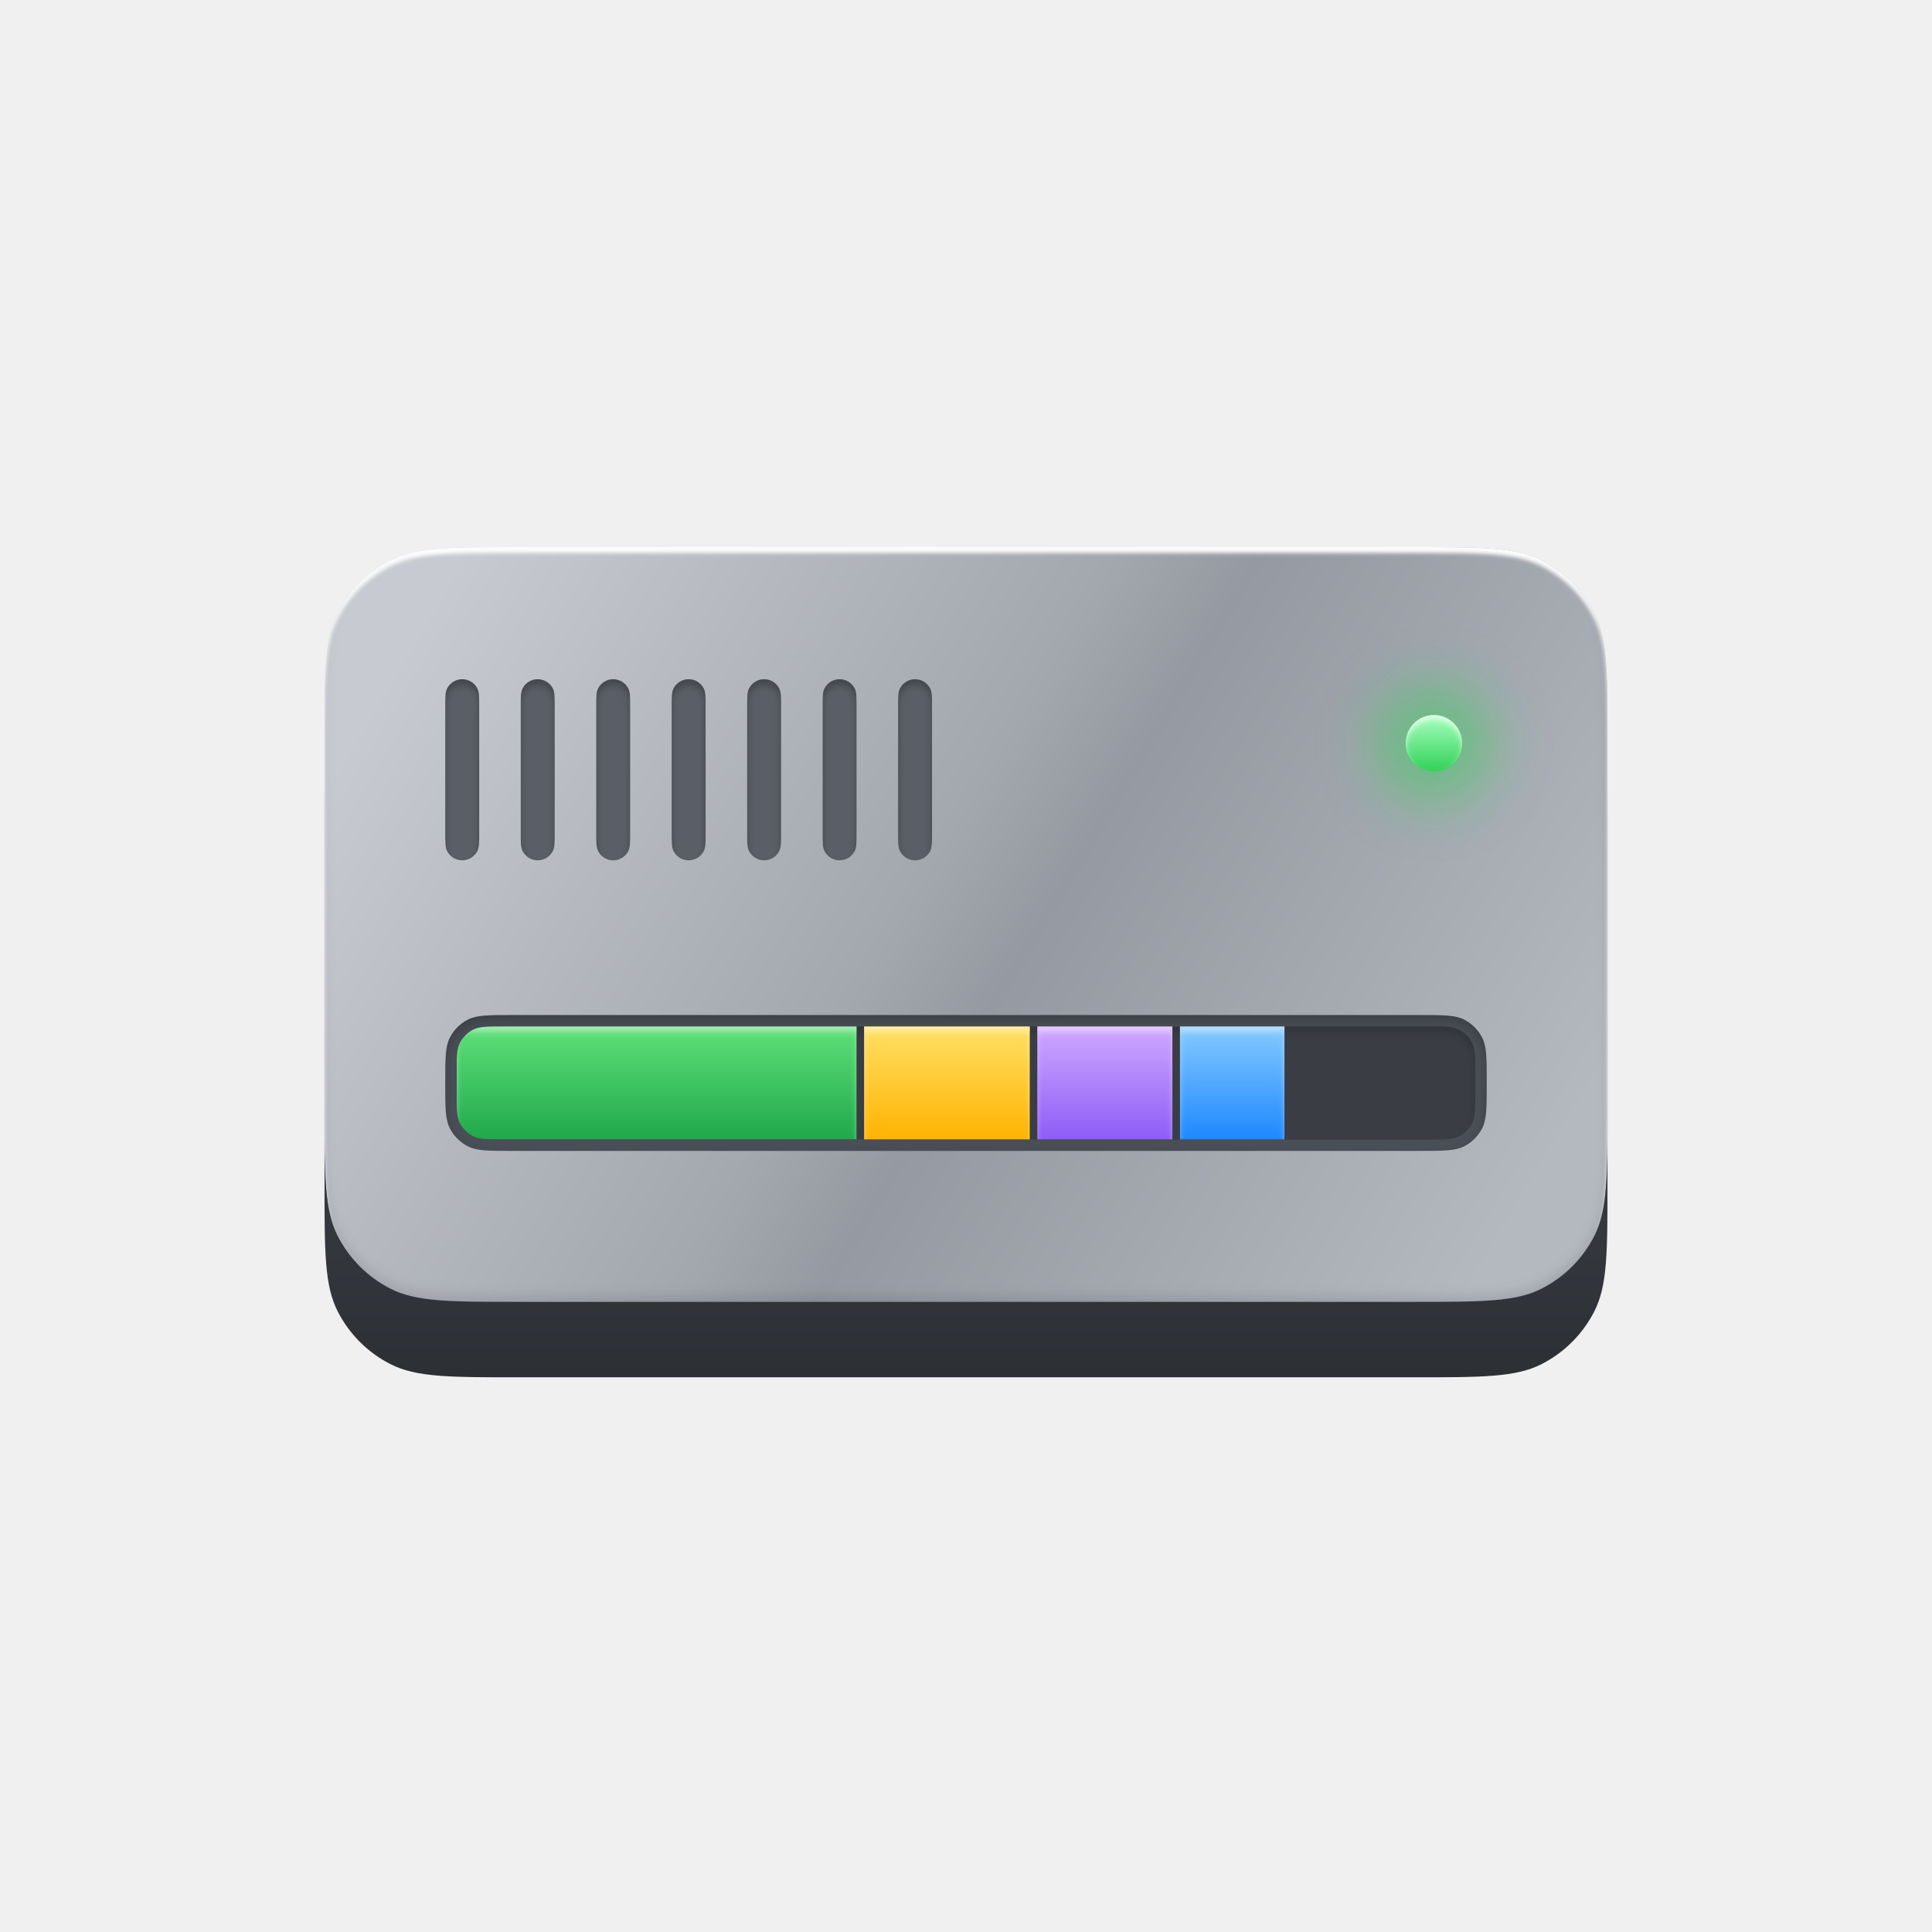
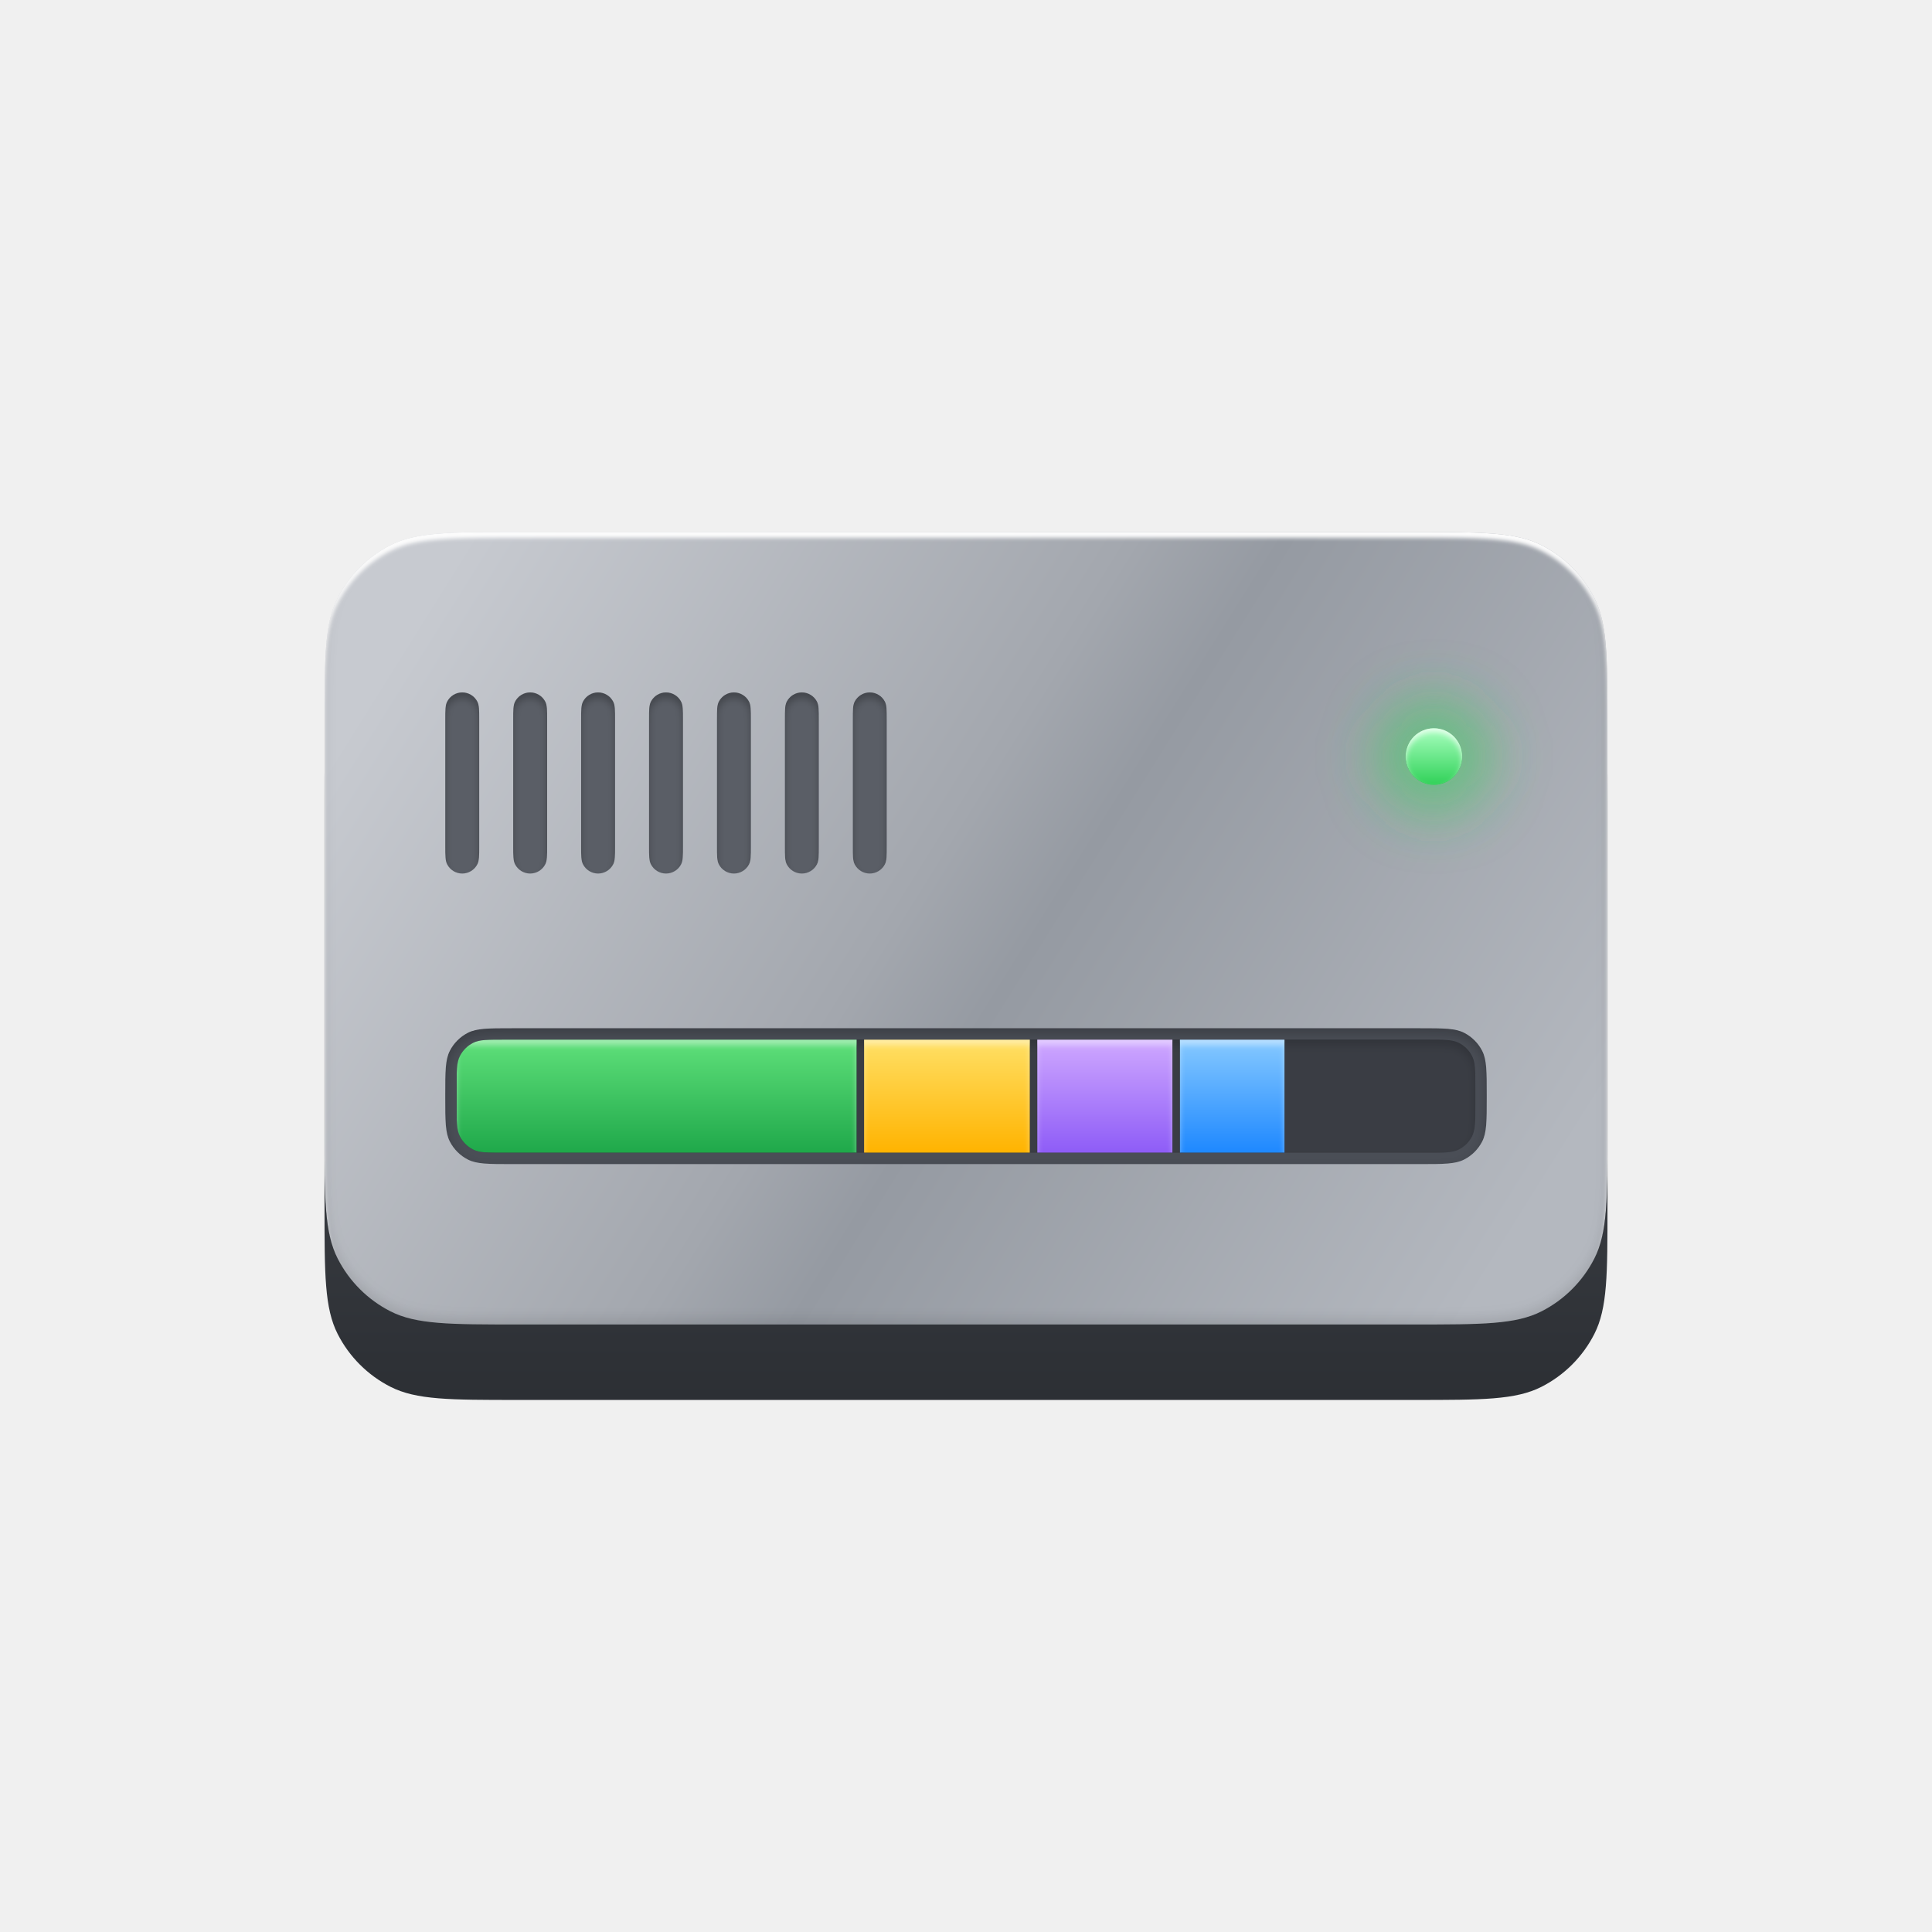
<svg xmlns="http://www.w3.org/2000/svg" xmlns:xlink="http://www.w3.org/1999/xlink" width="1024px" height="1024px" viewBox="0 0 1024 1024" version="1.1">
  <defs>
-     <path d="M817.055,296.976 C829.098,303.111 838.889,312.902 845.024,324.945 C852,338.635 852,356.557 852,392.4 L852,627.6 C852,663.443 852,681.365 845.024,695.055 C838.889,707.098 829.098,716.889 817.055,723.024 C803.365,730 785.443,730 749.6,730 L274.4,730 C238.557,730 220.635,730 206.945,723.024 C194.902,716.889 185.111,707.098 178.976,695.055 C172,681.365 172,663.443 172,627.6 L172,432.4 C172,430.608 172,428.86 172.001,427.156 L172,392.4 C172,356.557 172,338.635 178.976,324.945 C185.111,312.902 194.902,303.111 206.945,296.976 C220.635,290 238.557,290 274.4,290 L749.6,290 C785.443,290 803.365,290 817.055,296.976 Z" id="path-1" />
+     <path d="M817.055,288.976 C829.098,295.111 838.889,304.902 845.024,316.945 C852,330.635 852,348.557 852,384.4 L852,639.6 C852,675.443 852,693.365 845.024,707.055 C838.889,719.098 829.098,728.889 817.055,735.024 C803.365,742 785.443,742 749.6,742 L274.4,742 C238.557,742 220.635,742 206.945,735.024 C194.902,728.889 185.111,719.098 178.976,707.055 C172,693.365 172,675.443 172,639.6 L172,424.4 C172,422.608 172,420.86 172.001,419.156 L172,384.4 C172,348.557 172,330.635 178.976,316.945 C185.111,304.902 194.902,295.111 206.945,288.976 C220.635,282 238.557,282 274.4,282 L749.6,282 C785.443,282 803.365,282 817.055,288.976 Z" id="path-1" />
    <linearGradient x1="50%" y1="0%" x2="50%" y2="100%" id="linearGradient-2">
      <stop stop-color="#55595F" offset="0%" />
      <stop stop-color="#2C2F34" offset="100%" />
    </linearGradient>
-     <linearGradient x1="0%" y1="32.699%" x2="100%" y2="67.301%" id="linearGradient-3">
+     <linearGradient x1="0%" y1="30.926%" x2="100%" y2="69.074%" id="linearGradient-3">
      <stop stop-color="#C7CAD0" offset="0%" />
      <stop stop-color="#A3A7AE" offset="45%" />
      <stop stop-color="#959AA2" offset="55%" />
      <stop stop-color="#B4B8BF" offset="100%" />
    </linearGradient>
-     <path d="M274.4,290 L749.6,290 C785.443,290 803.365,290 817.055,296.976 C829.098,303.111 838.889,312.902 845.024,324.945 C852,338.635 852,356.557 852,392.4 L852,587.6 C852,623.443 852,641.365 845.024,655.055 C838.889,667.098 829.098,676.889 817.055,683.024 C803.365,690 785.443,690 749.6,690 L274.4,690 C238.557,690 220.635,690 206.945,683.024 C194.902,676.889 185.111,667.098 178.976,655.055 C172,641.365 172,623.443 172,587.6 L172,392.4 C172,356.557 172,338.635 178.976,324.945 C185.111,312.902 194.902,303.111 206.945,296.976 C220.635,290 238.557,290 274.4,290 Z" id="path-4" />
-     <filter x="-0.7%" y="-1.1%" width="101.3%" height="102.2%" filterUnits="objectBoundingBox" id="filter-5">
+     <path d="M274.4,282 L749.6,282 C785.443,282 803.365,282 817.055,288.976 C829.098,295.111 838.889,304.902 845.024,316.945 C852,330.635 852,348.557 852,384.4 L852,599.6 C852,635.443 852,653.365 845.024,667.055 C838.889,679.098 829.098,688.889 817.055,695.024 C803.365,702 785.443,702 749.6,702 L274.4,702 C238.557,702 220.635,702 206.945,695.024 C194.902,688.889 185.111,679.098 178.976,667.055 C172,653.365 172,635.443 172,599.6 L172,384.4 C172,348.557 172,330.635 178.976,316.945 C185.111,304.902 194.902,295.111 206.945,288.976 C220.635,282 238.557,282 274.4,282 Z" id="path-4" />
+     <filter x="-0.7%" y="-1.1%" width="101.3%" height="102.1%" filterUnits="objectBoundingBox" id="filter-5">
      <feGaussianBlur stdDeviation="1" in="SourceAlpha" result="shadowBlurInner1" />
      <feOffset dx="0" dy="3" in="shadowBlurInner1" result="shadowOffsetInner1" />
      <feComposite in="shadowOffsetInner1" in2="SourceAlpha" operator="arithmetic" k2="-1" k3="1" result="shadowInnerInner1" />
      <feColorMatrix values="0 0 0 0 1   0 0 0 0 1   0 0 0 0 1  0 0 0 1 0" type="matrix" in="shadowInnerInner1" result="shadowMatrixInner1" />
      <feGaussianBlur stdDeviation="3" in="SourceAlpha" result="shadowBlurInner2" />
      <feOffset dx="0" dy="-3" in="shadowBlurInner2" result="shadowOffsetInner2" />
      <feComposite in="shadowOffsetInner2" in2="SourceAlpha" operator="arithmetic" k2="-1" k3="1" result="shadowInnerInner2" />
      <feColorMatrix values="0 0 0 0 0   0 0 0 0 0   0 0 0 0 0  0 0 0 0.102 0" type="matrix" in="shadowInnerInner2" result="shadowMatrixInner2" />
      <feMerge>
        <feMergeNode in="shadowMatrixInner1" />
        <feMergeNode in="shadowMatrixInner2" />
      </feMerge>
    </filter>
-     <path d="M245,360 C248.384,360 251.483,361.899 253.019,364.914 C254,366.839 254,369.36 254,374.4 L254,441.6 C254,446.64 254,449.161 253.019,451.086 C251.483,454.101 248.384,456 245,456 C241.616,456 238.517,454.101 236.981,451.086 C236,449.161 236,446.64 236,441.6 L236,374.4 C236,369.36 236,366.839 236.981,364.914 C238.517,361.899 241.616,360 245,360 Z" id="path-6" />
+     <path d="M245,367 C248.384,367 251.483,368.899 253.019,371.914 C254,373.839 254,376.36 254,381.4 L254,448.6 C254,453.64 254,456.161 253.019,458.086 C251.483,461.101 248.384,463 245,463 C241.616,463 238.517,461.101 236.981,458.086 C236,456.161 236,453.64 236,448.6 L236,381.4 C236,376.36 236,373.839 236.981,371.914 C238.517,368.899 241.616,367 245,367 Z" id="path-6" />
    <filter x="-19.4%" y="-3.6%" width="138.9%" height="107.3%" filterUnits="objectBoundingBox" id="filter-7">
      <feGaussianBlur stdDeviation="2" in="SourceAlpha" result="shadowBlurInner1" />
      <feOffset dx="0" dy="3" in="shadowBlurInner1" result="shadowOffsetInner1" />
      <feComposite in="shadowOffsetInner1" in2="SourceAlpha" operator="arithmetic" k2="-1" k3="1" result="shadowInnerInner1" />
      <feColorMatrix values="0 0 0 0 0   0 0 0 0 0   0 0 0 0 0  0 0 0 0.251 0" type="matrix" in="shadowInnerInner1" />
    </filter>
-     <path d="M285,360 C288.384,360 291.483,361.899 293.019,364.914 C294,366.839 294,369.36 294,374.4 L294,441.6 C294,446.64 294,449.161 293.019,451.086 C291.483,454.101 288.384,456 285,456 C281.616,456 278.517,454.101 276.981,451.086 C276,449.161 276,446.64 276,441.6 L276,374.4 C276,369.36 276,366.839 276.981,364.914 C278.517,361.899 281.616,360 285,360 Z" id="path-8" />
+     <path d="M281,367 C284.384,367 287.483,368.899 289.019,371.914 C290,373.839 290,376.36 290,381.4 L290,448.6 C290,453.64 290,456.161 289.019,458.086 C287.483,461.101 284.384,463 281,463 C277.616,463 274.517,461.101 272.981,458.086 C272,456.161 272,453.64 272,448.6 L272,381.4 C272,376.36 272,373.839 272.981,371.914 C274.517,368.899 277.616,367 281,367 Z" id="path-8" />
    <filter x="-19.4%" y="-3.6%" width="138.9%" height="107.3%" filterUnits="objectBoundingBox" id="filter-9">
      <feGaussianBlur stdDeviation="2" in="SourceAlpha" result="shadowBlurInner1" />
      <feOffset dx="0" dy="3" in="shadowBlurInner1" result="shadowOffsetInner1" />
      <feComposite in="shadowOffsetInner1" in2="SourceAlpha" operator="arithmetic" k2="-1" k3="1" result="shadowInnerInner1" />
      <feColorMatrix values="0 0 0 0 0   0 0 0 0 0   0 0 0 0 0  0 0 0 0.251 0" type="matrix" in="shadowInnerInner1" />
    </filter>
-     <path d="M325,360 C328.384,360 331.483,361.899 333.019,364.914 C334,366.839 334,369.36 334,374.4 L334,441.6 C334,446.64 334,449.161 333.019,451.086 C331.483,454.101 328.384,456 325,456 C321.616,456 318.517,454.101 316.981,451.086 C316,449.161 316,446.64 316,441.6 L316,374.4 C316,369.36 316,366.839 316.981,364.914 C318.517,361.899 321.616,360 325,360 Z" id="path-10" />
+     <path d="M317,367 C320.384,367 323.483,368.899 325.019,371.914 C326,373.839 326,376.36 326,381.4 L326,448.6 C326,453.64 326,456.161 325.019,458.086 C323.483,461.101 320.384,463 317,463 C313.616,463 310.517,461.101 308.981,458.086 C308,456.161 308,453.64 308,448.6 L308,381.4 C308,376.36 308,373.839 308.981,371.914 C310.517,368.899 313.616,367 317,367 Z" id="path-10" />
    <filter x="-19.4%" y="-3.6%" width="138.9%" height="107.3%" filterUnits="objectBoundingBox" id="filter-11">
      <feGaussianBlur stdDeviation="2" in="SourceAlpha" result="shadowBlurInner1" />
      <feOffset dx="0" dy="3" in="shadowBlurInner1" result="shadowOffsetInner1" />
      <feComposite in="shadowOffsetInner1" in2="SourceAlpha" operator="arithmetic" k2="-1" k3="1" result="shadowInnerInner1" />
      <feColorMatrix values="0 0 0 0 0   0 0 0 0 0   0 0 0 0 0  0 0 0 0.251 0" type="matrix" in="shadowInnerInner1" />
    </filter>
-     <path d="M365,360 C368.384,360 371.483,361.899 373.019,364.914 C374,366.839 374,369.36 374,374.4 L374,441.6 C374,446.64 374,449.161 373.019,451.086 C371.483,454.101 368.384,456 365,456 C361.616,456 358.517,454.101 356.981,451.086 C356,449.161 356,446.64 356,441.6 L356,374.4 C356,369.36 356,366.839 356.981,364.914 C358.517,361.899 361.616,360 365,360 Z" id="path-12" />
+     <path d="M353,367 C356.384,367 359.483,368.899 361.019,371.914 C362,373.839 362,376.36 362,381.4 L362,448.6 C362,453.64 362,456.161 361.019,458.086 C359.483,461.101 356.384,463 353,463 C349.616,463 346.517,461.101 344.981,458.086 C344,456.161 344,453.64 344,448.6 L344,381.4 C344,376.36 344,373.839 344.981,371.914 C346.517,368.899 349.616,367 353,367 Z" id="path-12" />
    <filter x="-19.4%" y="-3.6%" width="138.9%" height="107.3%" filterUnits="objectBoundingBox" id="filter-13">
      <feGaussianBlur stdDeviation="2" in="SourceAlpha" result="shadowBlurInner1" />
      <feOffset dx="0" dy="3" in="shadowBlurInner1" result="shadowOffsetInner1" />
      <feComposite in="shadowOffsetInner1" in2="SourceAlpha" operator="arithmetic" k2="-1" k3="1" result="shadowInnerInner1" />
      <feColorMatrix values="0 0 0 0 0   0 0 0 0 0   0 0 0 0 0  0 0 0 0.251 0" type="matrix" in="shadowInnerInner1" />
    </filter>
-     <path d="M405,360 C408.384,360 411.483,361.899 413.019,364.914 C414,366.839 414,369.36 414,374.4 L414,441.6 C414,446.64 414,449.161 413.019,451.086 C411.483,454.101 408.384,456 405,456 C401.616,456 398.517,454.101 396.981,451.086 C396,449.161 396,446.64 396,441.6 L396,374.4 C396,369.36 396,366.839 396.981,364.914 C398.517,361.899 401.616,360 405,360 Z" id="path-14" />
+     <path d="M389,367 C392.384,367 395.483,368.899 397.019,371.914 C398,373.839 398,376.36 398,381.4 L398,448.6 C398,453.64 398,456.161 397.019,458.086 C395.483,461.101 392.384,463 389,463 C385.616,463 382.517,461.101 380.981,458.086 C380,456.161 380,453.64 380,448.6 L380,381.4 C380,376.36 380,373.839 380.981,371.914 C382.517,368.899 385.616,367 389,367 Z" id="path-14" />
    <filter x="-19.4%" y="-3.6%" width="138.9%" height="107.3%" filterUnits="objectBoundingBox" id="filter-15">
      <feGaussianBlur stdDeviation="2" in="SourceAlpha" result="shadowBlurInner1" />
      <feOffset dx="0" dy="3" in="shadowBlurInner1" result="shadowOffsetInner1" />
      <feComposite in="shadowOffsetInner1" in2="SourceAlpha" operator="arithmetic" k2="-1" k3="1" result="shadowInnerInner1" />
      <feColorMatrix values="0 0 0 0 0   0 0 0 0 0   0 0 0 0 0  0 0 0 0.251 0" type="matrix" in="shadowInnerInner1" />
    </filter>
-     <path d="M445,360 C448.384,360 451.483,361.899 453.019,364.914 C454,366.839 454,369.36 454,374.4 L454,441.6 C454,446.64 454,449.161 453.019,451.086 C451.483,454.101 448.384,456 445,456 C441.616,456 438.517,454.101 436.981,451.086 C436,449.161 436,446.64 436,441.6 L436,374.4 C436,369.36 436,366.839 436.981,364.914 C438.517,361.899 441.616,360 445,360 Z" id="path-16" />
+     <path d="M425,367 C428.384,367 431.483,368.899 433.019,371.914 C434,373.839 434,376.36 434,381.4 L434,448.6 C434,453.64 434,456.161 433.019,458.086 C431.483,461.101 428.384,463 425,463 C421.616,463 418.517,461.101 416.981,458.086 C416,456.161 416,453.64 416,448.6 L416,381.4 C416,376.36 416,373.839 416.981,371.914 C418.517,368.899 421.616,367 425,367 Z" id="path-16" />
    <filter x="-19.4%" y="-3.6%" width="138.9%" height="107.3%" filterUnits="objectBoundingBox" id="filter-17">
      <feGaussianBlur stdDeviation="2" in="SourceAlpha" result="shadowBlurInner1" />
      <feOffset dx="0" dy="3" in="shadowBlurInner1" result="shadowOffsetInner1" />
      <feComposite in="shadowOffsetInner1" in2="SourceAlpha" operator="arithmetic" k2="-1" k3="1" result="shadowInnerInner1" />
      <feColorMatrix values="0 0 0 0 0   0 0 0 0 0   0 0 0 0 0  0 0 0 0.251 0" type="matrix" in="shadowInnerInner1" />
    </filter>
-     <path d="M485,360 C488.384,360 491.483,361.899 493.019,364.914 C494,366.839 494,369.36 494,374.4 L494,441.6 C494,446.64 494,449.161 493.019,451.086 C491.483,454.101 488.384,456 485,456 C481.616,456 478.517,454.101 476.981,451.086 C476,449.161 476,446.64 476,441.6 L476,374.4 C476,369.36 476,366.839 476.981,364.914 C478.517,361.899 481.616,360 485,360 Z" id="path-18" />
+     <path d="M461,367 C464.384,367 467.483,368.899 469.019,371.914 C470,373.839 470,376.36 470,381.4 L470,448.6 C470,453.64 470,456.161 469.019,458.086 C467.483,461.101 464.384,463 461,463 C457.616,463 454.517,461.101 452.981,458.086 C452,456.161 452,453.64 452,448.6 L452,381.4 C452,376.36 452,373.839 452.981,371.914 C454.517,368.899 457.616,367 461,367 Z" id="path-18" />
    <filter x="-19.4%" y="-3.6%" width="138.9%" height="107.3%" filterUnits="objectBoundingBox" id="filter-19">
      <feGaussianBlur stdDeviation="2" in="SourceAlpha" result="shadowBlurInner1" />
      <feOffset dx="0" dy="3" in="shadowBlurInner1" result="shadowOffsetInner1" />
      <feComposite in="shadowOffsetInner1" in2="SourceAlpha" operator="arithmetic" k2="-1" k3="1" result="shadowInnerInner1" />
      <feColorMatrix values="0 0 0 0 0   0 0 0 0 0   0 0 0 0 0  0 0 0 0.251 0" type="matrix" in="shadowInnerInner1" />
    </filter>
    <filter x="-65.6%" y="-65.6%" width="231.2%" height="231.2%" filterUnits="objectBoundingBox" id="filter-20">
      <feGaussianBlur stdDeviation="14" in="SourceGraphic" />
    </filter>
    <linearGradient x1="50%" y1="0%" x2="50%" y2="100%" id="linearGradient-21">
      <stop stop-color="#A8FFBF" offset="0%" />
      <stop stop-color="#30D158" offset="100%" />
    </linearGradient>
-     <circle id="path-22" cx="760" cy="394" r="15" />
+     <circle id="path-22" cx="760" cy="401" r="15" />
    <filter x="-8.3%" y="-8.3%" width="116.7%" height="116.7%" filterUnits="objectBoundingBox" id="filter-23">
      <feGaussianBlur stdDeviation="1.5" in="SourceAlpha" result="shadowBlurInner1" />
      <feOffset dx="0" dy="2" in="shadowBlurInner1" result="shadowOffsetInner1" />
      <feComposite in="shadowOffsetInner1" in2="SourceAlpha" operator="arithmetic" k2="-1" k3="1" result="shadowInnerInner1" />
      <feColorMatrix values="0 0 0 0 1   0 0 0 0 1   0 0 0 0 1  0 0 0 0.702 0" type="matrix" in="shadowInnerInner1" />
    </filter>
-     <path d="M271.2,538 L752.8,538 C765.121,538 771.282,538 775.988,540.398 C780.127,542.507 783.493,545.873 785.602,550.012 C788,554.718 788,560.879 788,573.2 L788,574.8 C788,587.121 788,593.282 785.602,597.988 C783.493,602.127 780.127,605.493 775.988,607.602 C771.282,610 765.121,610 752.8,610 L271.2,610 C258.879,610 252.718,610 248.012,607.602 C243.873,605.493 240.507,602.127 238.398,597.988 C236,593.282 236,587.121 236,574.8 L236,573.2 C236,560.879 236,554.718 238.398,550.012 C240.507,545.873 243.873,542.507 248.012,540.398 C252.718,538 258.879,538 271.2,538 Z" id="path-24" />
+     <path d="M271.2,545 L752.8,545 C765.121,545 771.282,545 775.988,547.398 C780.127,549.507 783.493,552.873 785.602,557.012 C788,561.718 788,567.879 788,580.2 L788,581.8 C788,594.121 788,600.282 785.602,604.988 C783.493,609.127 780.127,612.493 775.988,614.602 C771.282,617 765.121,617 752.8,617 L271.2,617 C258.879,617 252.718,617 248.012,614.602 C243.873,612.493 240.507,609.127 238.398,604.988 C236,600.282 236,594.121 236,581.8 L236,580.2 C236,567.879 236,561.718 238.398,557.012 C240.507,552.873 243.873,549.507 248.012,547.398 C252.718,545 258.879,545 271.2,545 Z" id="path-24" />
    <filter x="-0.8%" y="-6.2%" width="101.6%" height="112.5%" filterUnits="objectBoundingBox" id="filter-25">
      <feGaussianBlur stdDeviation="3" in="SourceAlpha" result="shadowBlurInner1" />
      <feOffset dx="0" dy="3" in="shadowBlurInner1" result="shadowOffsetInner1" />
      <feComposite in="shadowOffsetInner1" in2="SourceAlpha" operator="arithmetic" k2="-1" k3="1" result="shadowInnerInner1" />
      <feColorMatrix values="0 0 0 0 0   0 0 0 0 0   0 0 0 0 0  0 0 0 0.2 0" type="matrix" in="shadowInnerInner1" />
    </filter>
-     <path d="M267.6,544 L756.4,544 C765.361,544 769.841,544 773.264,545.744 C776.274,547.278 778.722,549.726 780.256,552.736 C782,556.159 782,560.639 782,569.6 L782,578.4 C782,587.361 782,591.841 780.256,595.264 C778.722,598.274 776.274,600.722 773.264,602.256 C769.841,604 765.361,604 756.4,604 L267.6,604 C258.639,604 254.159,604 250.736,602.256 C247.726,600.722 245.278,598.274 243.744,595.264 C242,591.841 242,587.361 242,578.4 L242,569.6 C242,560.639 242,556.159 243.744,552.736 C245.278,549.726 247.726,547.278 250.736,545.744 C254.159,544 258.639,544 267.6,544 Z" id="path-26" />
+     <path d="M267.6,551 L756.4,551 C765.361,551 769.841,551 773.264,552.744 C776.274,554.278 778.722,556.726 780.256,559.736 C782,563.159 782,567.639 782,576.6 L782,585.4 C782,594.361 782,598.841 780.256,602.264 C778.722,605.274 776.274,607.722 773.264,609.256 C769.841,611 765.361,611 756.4,611 L267.6,611 C258.639,611 254.159,611 250.736,609.256 C247.726,607.722 245.278,605.274 243.744,602.264 C242,598.841 242,594.361 242,585.4 L242,576.6 C242,567.639 242,563.159 243.744,559.736 C245.278,556.726 247.726,554.278 250.736,552.744 C254.159,551 258.639,551 267.6,551 Z" id="path-26" />
    <filter x="-0.7%" y="-6.7%" width="101.5%" height="113.3%" filterUnits="objectBoundingBox" id="filter-28">
      <feGaussianBlur stdDeviation="2.5" in="SourceAlpha" result="shadowBlurInner1" />
      <feOffset dx="0" dy="3" in="shadowBlurInner1" result="shadowOffsetInner1" />
      <feComposite in="shadowOffsetInner1" in2="SourceAlpha" operator="arithmetic" k2="-1" k3="1" result="shadowInnerInner1" />
      <feColorMatrix values="0 0 0 0 0   0 0 0 0 0   0 0 0 0 0  0 0 0 0.149 0" type="matrix" in="shadowInnerInner1" />
    </filter>
    <linearGradient x1="50%" y1="0%" x2="50%" y2="100%" id="linearGradient-29">
      <stop stop-color="#5FE07A" offset="0%" />
      <stop stop-color="#1FA84A" offset="100%" />
    </linearGradient>
-     <rect id="path-30" x="242" y="544" width="212" height="60" />
+     <rect id="path-30" x="242" y="551" width="212" height="60" />
    <filter x="-1.4%" y="-5.0%" width="102.8%" height="110.0%" filterUnits="objectBoundingBox" id="filter-31">
      <feGaussianBlur stdDeviation="1.5" in="SourceAlpha" result="shadowBlurInner1" />
      <feOffset dx="0" dy="3" in="shadowBlurInner1" result="shadowOffsetInner1" />
      <feComposite in="shadowOffsetInner1" in2="SourceAlpha" operator="arithmetic" k2="-1" k3="1" result="shadowInnerInner1" />
      <feColorMatrix values="0 0 0 0 1   0 0 0 0 1   0 0 0 0 1  0 0 0 0.4 0" type="matrix" in="shadowInnerInner1" />
    </filter>
    <linearGradient x1="50%" y1="0%" x2="50%" y2="100%" id="linearGradient-32">
      <stop stop-color="#FFE066" offset="0%" />
      <stop stop-color="#FFB300" offset="100%" />
    </linearGradient>
-     <rect id="path-33" x="458" y="544" width="87.8" height="60" />
+     <rect id="path-33" x="458" y="551" width="87.8" height="60" />
    <filter x="-3.4%" y="-5.0%" width="106.8%" height="110.0%" filterUnits="objectBoundingBox" id="filter-34">
      <feGaussianBlur stdDeviation="1.5" in="SourceAlpha" result="shadowBlurInner1" />
      <feOffset dx="0" dy="3" in="shadowBlurInner1" result="shadowOffsetInner1" />
      <feComposite in="shadowOffsetInner1" in2="SourceAlpha" operator="arithmetic" k2="-1" k3="1" result="shadowInnerInner1" />
      <feColorMatrix values="0 0 0 0 1   0 0 0 0 1   0 0 0 0 1  0 0 0 0.4 0" type="matrix" in="shadowInnerInner1" />
    </filter>
    <linearGradient x1="50%" y1="0%" x2="50%" y2="100%" id="linearGradient-35">
      <stop stop-color="#CFA8FF" offset="0%" />
      <stop stop-color="#8E5CF7" offset="100%" />
    </linearGradient>
-     <rect id="path-36" x="549.8" y="544" width="71.6" height="60" />
+     <rect id="path-36" x="549.8" y="551" width="71.6" height="60" />
    <filter x="-4.2%" y="-5.0%" width="108.4%" height="110.0%" filterUnits="objectBoundingBox" id="filter-37">
      <feGaussianBlur stdDeviation="1.5" in="SourceAlpha" result="shadowBlurInner1" />
      <feOffset dx="0" dy="3" in="shadowBlurInner1" result="shadowOffsetInner1" />
      <feComposite in="shadowOffsetInner1" in2="SourceAlpha" operator="arithmetic" k2="-1" k3="1" result="shadowInnerInner1" />
      <feColorMatrix values="0 0 0 0 1   0 0 0 0 1   0 0 0 0 1  0 0 0 0.4 0" type="matrix" in="shadowInnerInner1" />
    </filter>
    <linearGradient x1="50%" y1="0%" x2="50%" y2="100%" id="linearGradient-38">
      <stop stop-color="#86C9FF" offset="0%" />
      <stop stop-color="#1E88FF" offset="100%" />
    </linearGradient>
-     <rect id="path-39" x="625.4" y="544" width="55.4" height="60" />
+     <rect id="path-39" x="625.4" y="551" width="55.4" height="60" />
    <filter x="-5.4%" y="-5.0%" width="110.8%" height="110.0%" filterUnits="objectBoundingBox" id="filter-40">
      <feGaussianBlur stdDeviation="1.5" in="SourceAlpha" result="shadowBlurInner1" />
      <feOffset dx="0" dy="3" in="shadowBlurInner1" result="shadowOffsetInner1" />
      <feComposite in="shadowOffsetInner1" in2="SourceAlpha" operator="arithmetic" k2="-1" k3="1" result="shadowInnerInner1" />
      <feColorMatrix values="0 0 0 0 1   0 0 0 0 1   0 0 0 0 1  0 0 0 0.4 0" type="matrix" in="shadowInnerInner1" />
    </filter>
  </defs>
  <g id="foreground-dark" stroke="none" fill="none" xlink:href="#path-1" fill-rule="evenodd" stroke-width="1">
    <g id="Drive">
-       <path d="M274.4,330 L749.6,330 C785.443,330 803.365,330 817.055,336.976 C829.098,343.111 838.889,352.902 845.024,364.945 C852,378.635 852,396.557 852,432.4 L852,627.6 C852,663.443 852,681.365 845.024,695.055 C838.889,707.098 829.098,716.889 817.055,723.024 C803.365,730 785.443,730 749.6,730 L274.4,730 C238.557,730 220.635,730 206.945,723.024 C194.902,716.889 185.111,707.098 178.976,695.055 C172,681.365 172,663.443 172,627.6 L172,432.4 C172,396.557 172,378.635 178.976,364.945 C185.111,352.902 194.902,343.111 206.945,336.976 C220.635,330 238.557,330 274.4,330 Z" id="Base" fill="url(#linearGradient-2)" />
+       <path d="M274.4,322 L749.6,322 C785.443,322 803.365,322 817.055,328.976 C829.098,335.111 838.889,344.902 845.024,356.945 C852,370.635 852,388.557 852,424.4 L852,639.6 C852,675.443 852,693.365 845.024,707.055 C838.889,719.098 829.098,728.889 817.055,735.024 C803.365,742 785.443,742 749.6,742 L274.4,742 C238.557,742 220.635,742 206.945,735.024 C194.902,728.889 185.111,719.098 178.976,707.055 C172,693.365 172,675.443 172,639.6 L172,424.4 C172,388.557 172,370.635 178.976,356.945 C185.111,344.902 194.902,335.111 206.945,328.976 C220.635,322 238.557,322 274.4,322 Z" id="Base" fill="url(#linearGradient-2)" />
      <g id="Face">
        <use fill="url(#linearGradient-3)" fill-rule="evenodd" xlink:href="#path-4" />
        <use fill="black" fill-opacity="1" filter="url(#filter-5)" xlink:href="#path-4" />
      </g>
      <g id="Vents">
        <g id="Vent-1">
          <use fill="#5A5E66" fill-rule="evenodd" xlink:href="#path-6" />
          <use fill="black" fill-opacity="1" filter="url(#filter-7)" xlink:href="#path-6" />
        </g>
        <g id="Vent-2">
          <use fill="#5A5E66" fill-rule="evenodd" xlink:href="#path-8" />
          <use fill="black" fill-opacity="1" filter="url(#filter-9)" xlink:href="#path-8" />
        </g>
        <g id="Vent-3">
          <use fill="#5A5E66" fill-rule="evenodd" xlink:href="#path-10" />
          <use fill="black" fill-opacity="1" filter="url(#filter-11)" xlink:href="#path-10" />
        </g>
        <g id="Vent-4">
          <use fill="#5A5E66" fill-rule="evenodd" xlink:href="#path-12" />
          <use fill="black" fill-opacity="1" filter="url(#filter-13)" xlink:href="#path-12" />
        </g>
        <g id="Vent-5">
          <use fill="#5A5E66" fill-rule="evenodd" xlink:href="#path-14" />
          <use fill="black" fill-opacity="1" filter="url(#filter-15)" xlink:href="#path-14" />
        </g>
        <g id="Vent-6">
          <use fill="#5A5E66" fill-rule="evenodd" xlink:href="#path-16" />
          <use fill="black" fill-opacity="1" filter="url(#filter-17)" xlink:href="#path-16" />
        </g>
        <g id="Vent-7">
          <use fill="#5A5E66" fill-rule="evenodd" xlink:href="#path-18" />
          <use fill="black" fill-opacity="1" filter="url(#filter-19)" xlink:href="#path-18" />
        </g>
      </g>
-       <circle id="LED-glow" fill-opacity="0.502" fill="#30D158" filter="url(#filter-20)" cx="760" cy="394" r="32" />
+       <circle id="LED-glow" fill-opacity="0.502" fill="#30D158" filter="url(#filter-20)" cx="760" cy="401" r="32" />
      <g id="LED">
        <use fill="url(#linearGradient-21)" fill-rule="evenodd" xlink:href="#path-22" />
        <use fill="black" fill-opacity="1" filter="url(#filter-23)" xlink:href="#path-22" />
      </g>
      <g id="Track">
        <use fill="#4A4E56" fill-rule="evenodd" xlink:href="#path-24" />
        <use fill="black" fill-opacity="1" filter="url(#filter-25)" xlink:href="#path-24" />
      </g>
      <g id="Usage">
        <mask id="mask-27" fill="white">
          <use xlink:href="#path-26" />
        </mask>
        <g id="Bar-mask">
          <use fill="#3A3D44" fill-rule="evenodd" xlink:href="#path-26" />
          <use fill="black" fill-opacity="1" filter="url(#filter-28)" xlink:href="#path-26" />
        </g>
        <g id="Segment-1" mask="url(#mask-27)">
          <use fill="url(#linearGradient-29)" fill-rule="evenodd" xlink:href="#path-30" />
          <use fill="black" fill-opacity="1" filter="url(#filter-31)" xlink:href="#path-30" />
        </g>
        <g id="Segment-2" mask="url(#mask-27)">
          <use fill="url(#linearGradient-32)" fill-rule="evenodd" xlink:href="#path-33" />
          <use fill="black" fill-opacity="1" filter="url(#filter-34)" xlink:href="#path-33" />
        </g>
        <g id="Segment-3" mask="url(#mask-27)">
          <use fill="url(#linearGradient-35)" fill-rule="evenodd" xlink:href="#path-36" />
          <use fill="black" fill-opacity="1" filter="url(#filter-37)" xlink:href="#path-36" />
        </g>
        <g id="Segment-4" mask="url(#mask-27)">
          <use fill="url(#linearGradient-38)" fill-rule="evenodd" xlink:href="#path-39" />
          <use fill="black" fill-opacity="1" filter="url(#filter-40)" xlink:href="#path-39" />
        </g>
      </g>
    </g>
  </g>
</svg>
